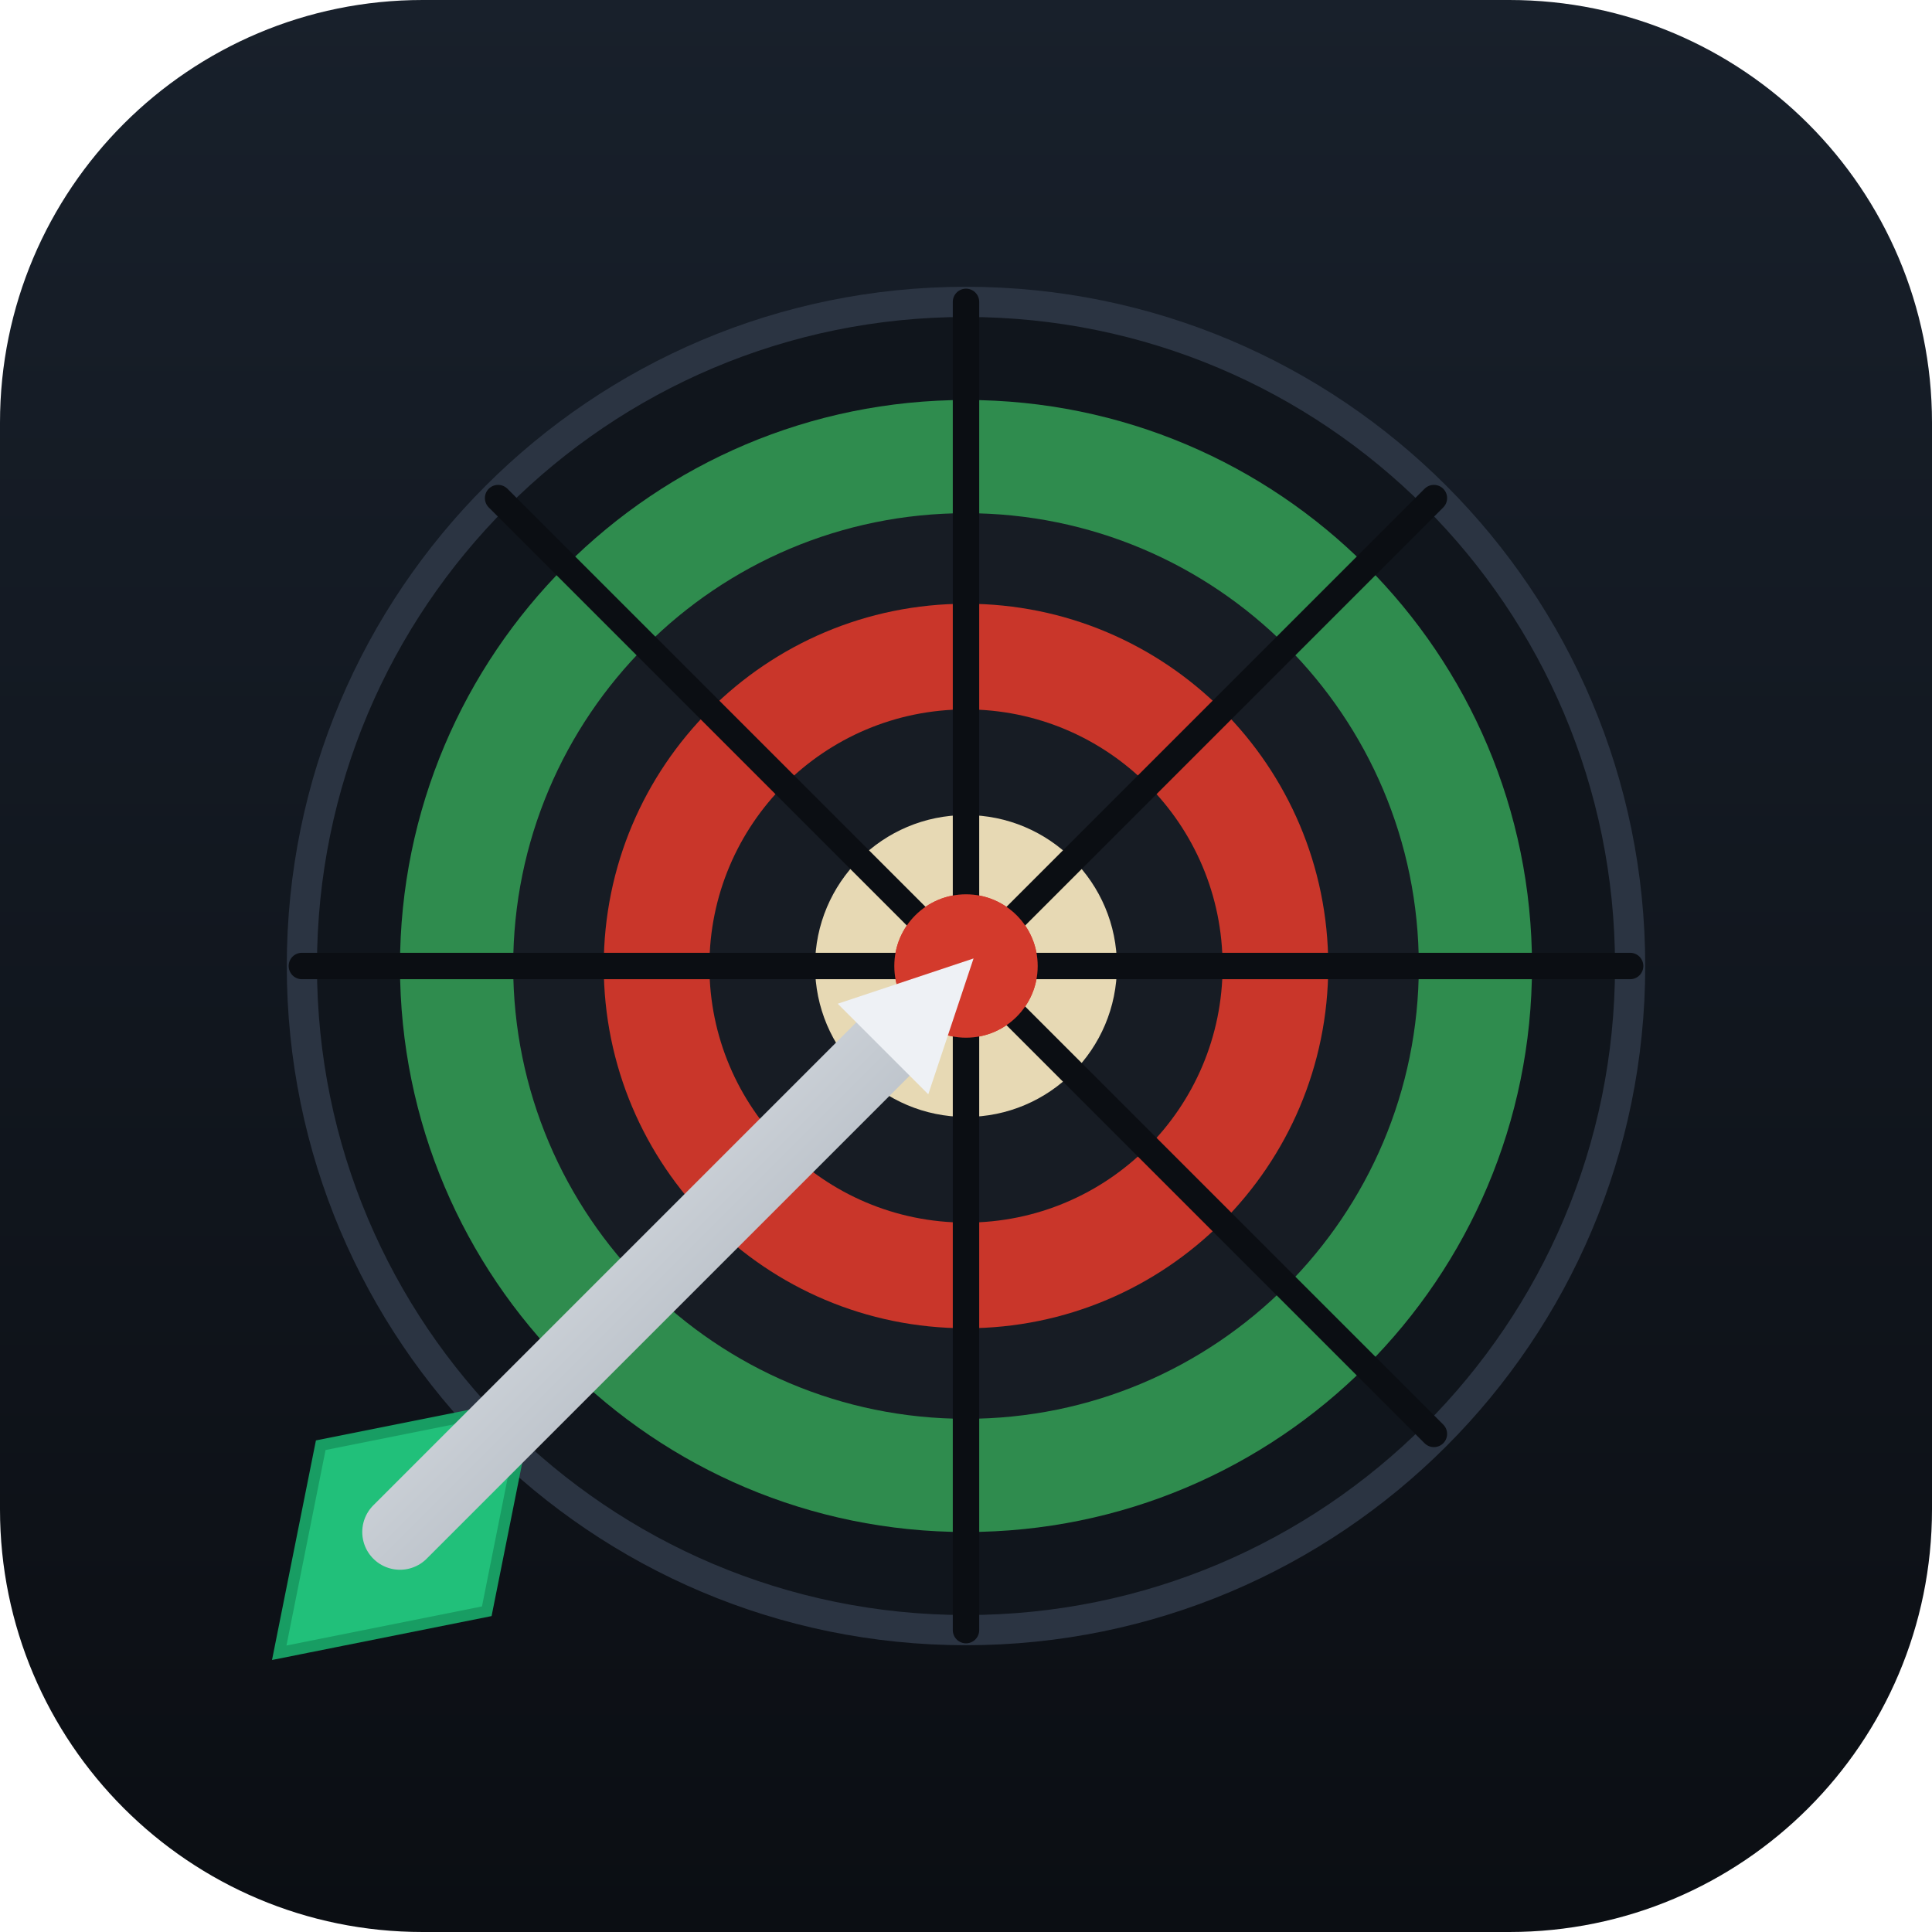
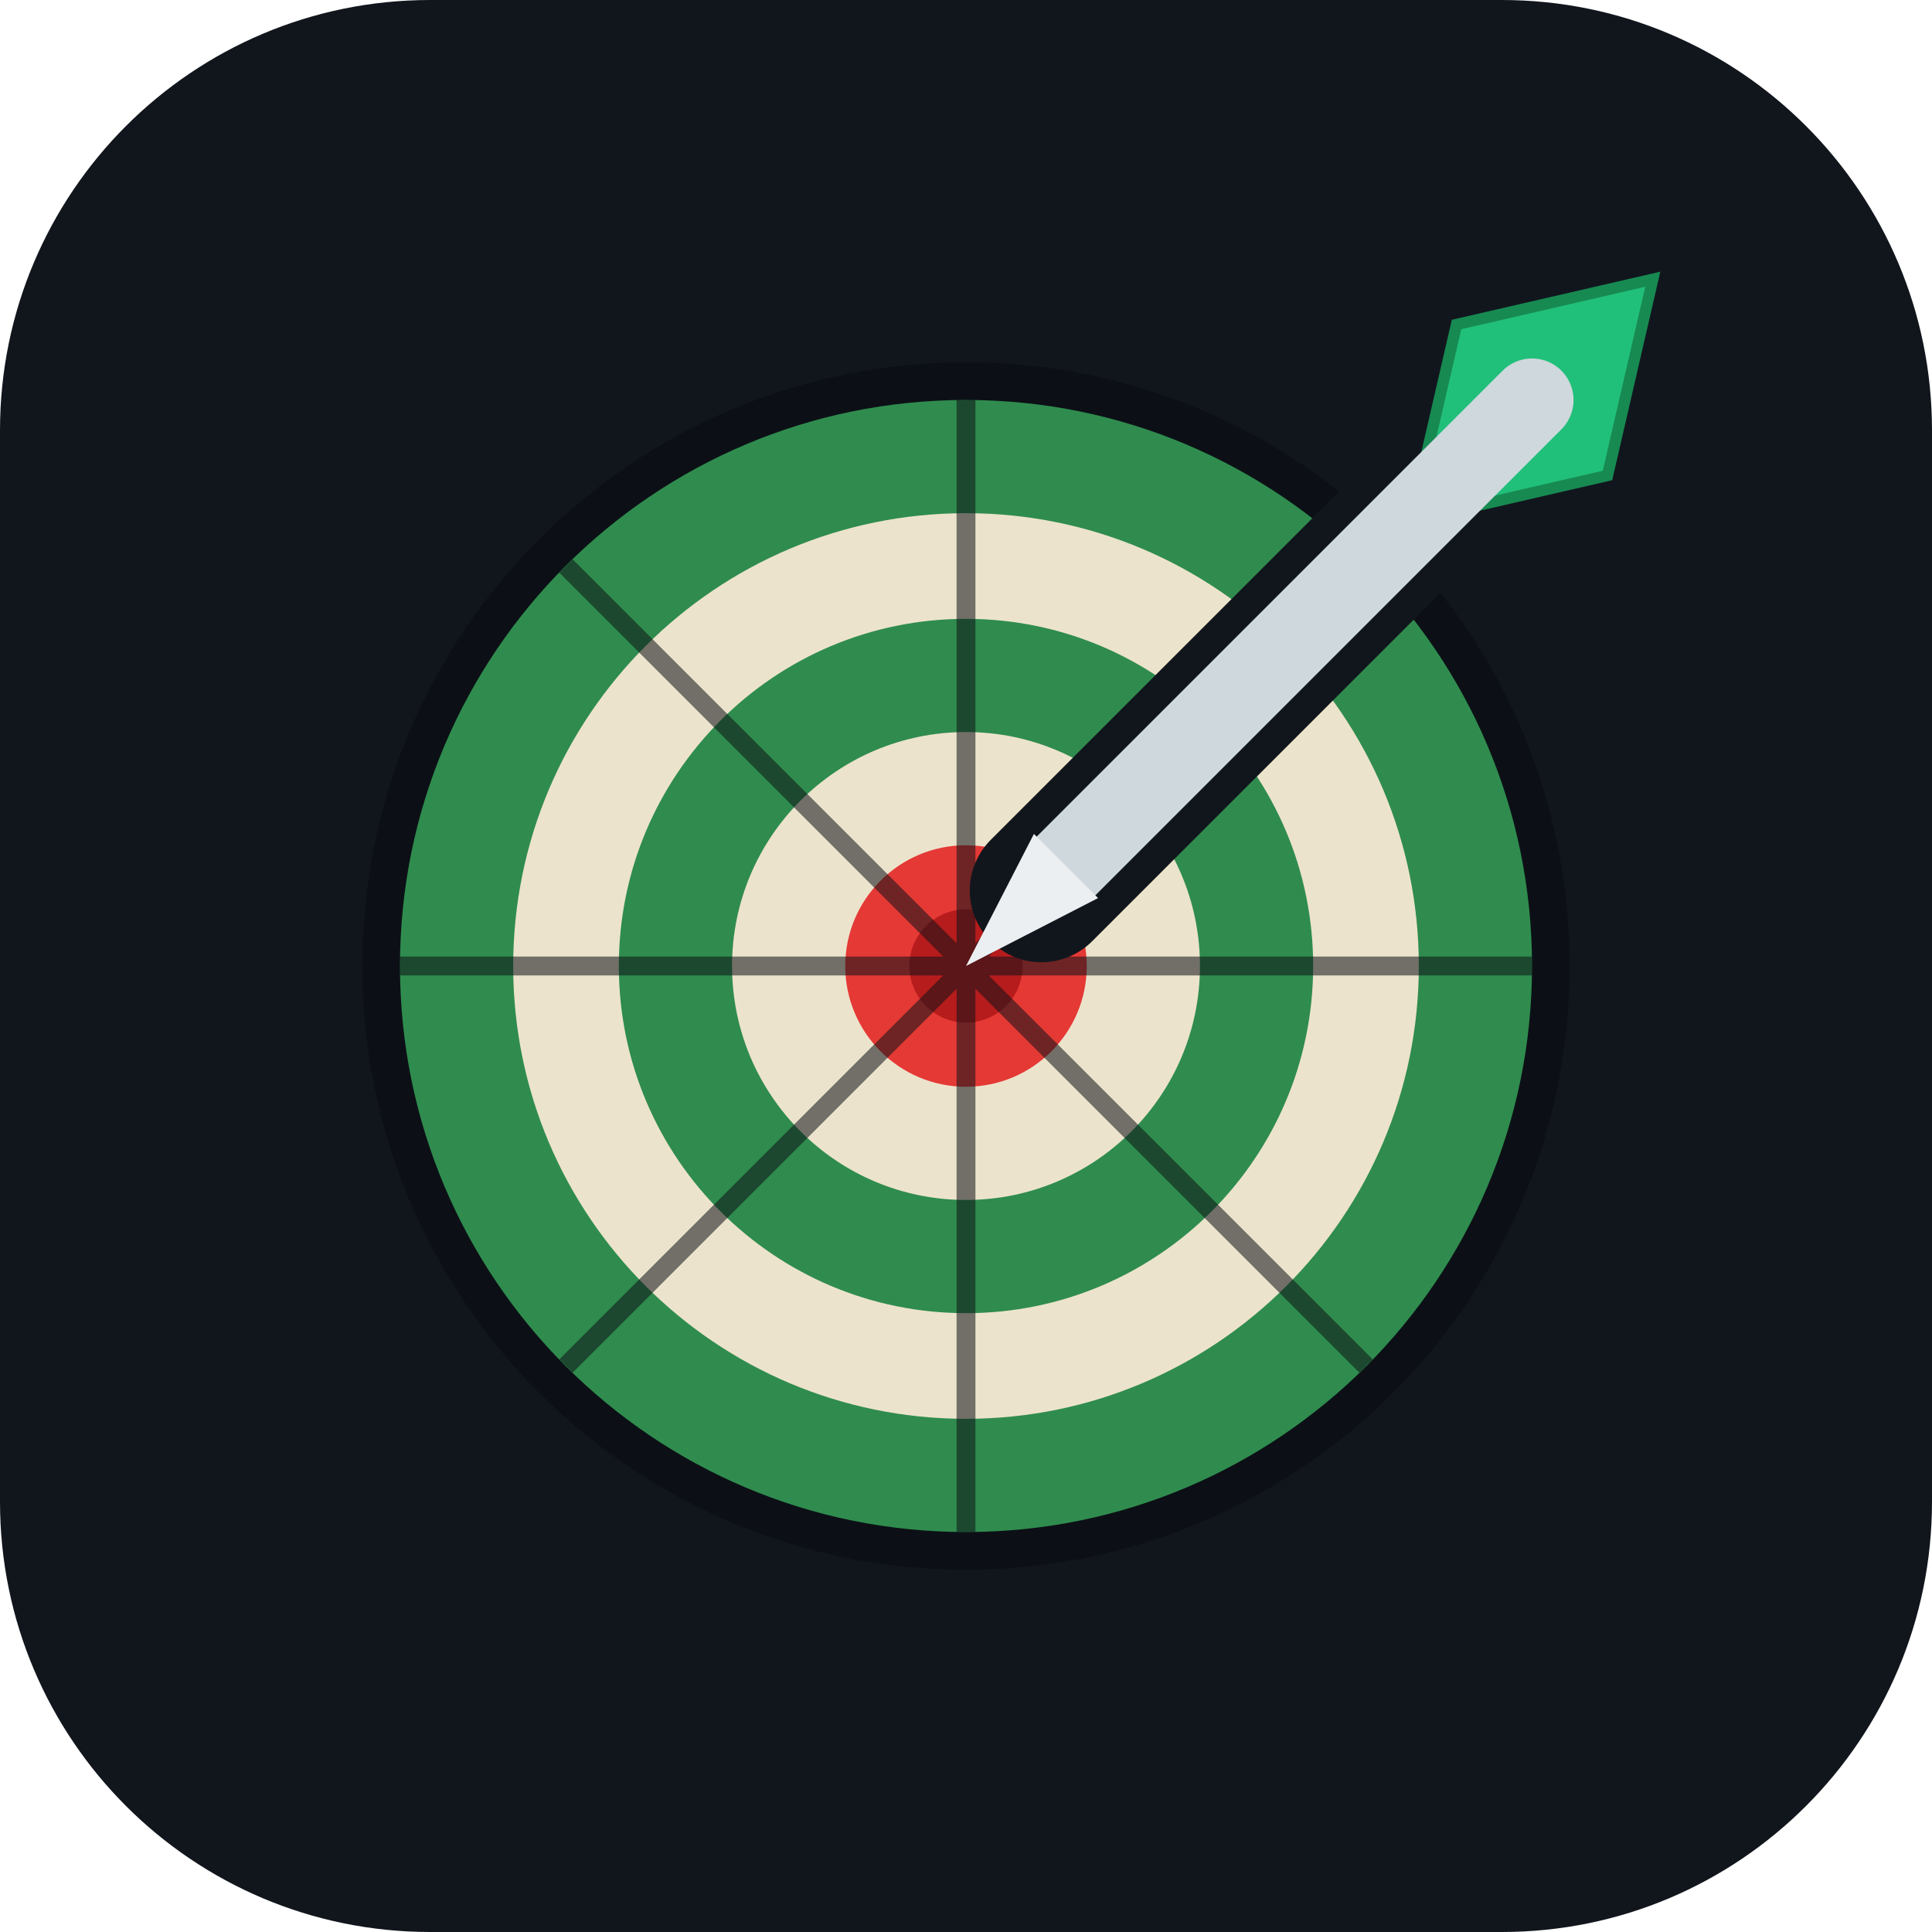
- <svg xmlns="http://www.w3.org/2000/svg" viewBox="0 0 512 512" role="img" aria-label="Darts Trainer">
-   <defs>
-     <linearGradient id="bg" x1="0" y1="0" x2="0" y2="1">
-       <stop offset="0" stop-color="#18202b" />
-       <stop offset="1" stop-color="#0b0e13" />
-     </linearGradient>
-     <linearGradient id="steel" x1="0" y1="0" x2="1" y2="1">
-       <stop offset="0" stop-color="#eef1f5" />
-       <stop offset="1" stop-color="#9aa3ad" />
-     </linearGradient>
-   </defs>
-   <rect width="512" height="512" rx="112" fill="url(#bg)" />
+ <svg xmlns="http://www.w3.org/2000/svg" viewBox="0 0 512 512" role="img" aria-label="Chalk">
+   <rect width="512" height="512" rx="114" fill="#11161d" />
  <g transform="translate(256,256)">
-     <circle r="176" fill="#10151c" stroke="#2b3442" stroke-width="8" />
+     <circle r="160" fill="#0c1016" />
    <circle r="150" fill="#2f8c4e" />
-     <circle r="120" fill="#171c24" />
-     <circle r="96" fill="#c9362a" />
-     <circle r="68" fill="#171c24" />
-     <circle r="40" fill="#e7d9b4" />
-     <circle r="19" fill="#d33a2c" />
-     <g stroke="#0b0e13" stroke-width="7" stroke-linecap="round">
-       <line x1="-176" y1="0" x2="176" y2="0" />
-       <line x1="0" y1="-176" x2="0" y2="176" />
-       <line x1="-124" y1="-124" x2="124" y2="124" />
-       <line x1="-124" y1="124" x2="124" y2="-124" />
+     <circle r="120" fill="#ece3cc" />
+     <circle r="92" fill="#2f8c4e" />
+     <circle r="62" fill="#ece3cc" />
+     <circle r="32" fill="#e53935" />
+     <circle r="15" fill="#b71c1c" />
+     <g stroke="#0c1016" stroke-width="5" opacity="0.55">
+       <line x1="-150" y1="0" x2="150" y2="0" />
+       <line x1="0" y1="-150" x2="0" y2="150" />
+       <line x1="-106" y1="-106" x2="106" y2="106" />
+       <line x1="-106" y1="106" x2="106" y2="-106" />
    </g>
-     <circle r="19" fill="#d33a2c" />
  </g>
  <g transform="translate(256,256)">
-     <polygon points="-182,182 -127,171 -116,116 -171,127" fill="#21c07a" stroke="#189d63" stroke-width="3" />
-     <line x1="-150" y1="150" x2="-20" y2="20" stroke="url(#steel)" stroke-width="20" stroke-linecap="round" />
-     <polygon points="2,-2 -10,34 -34,10" fill="#eef1f5" />
+     <line x1="150" y1="-150" x2="20" y2="-20" stroke="#11161d" stroke-width="38" stroke-linecap="round" />
+     <polygon points="182,-182 170,-130 118,-118 130,-170" fill="#21c07a" stroke="#178a52" stroke-width="3" />
+     <line x1="150" y1="-150" x2="26" y2="-26" stroke="#cfd8dc" stroke-width="22" stroke-linecap="round" />
+     <polygon points="0,0 35,-18 18,-35" fill="#eceff1" />
  </g>
</svg>
